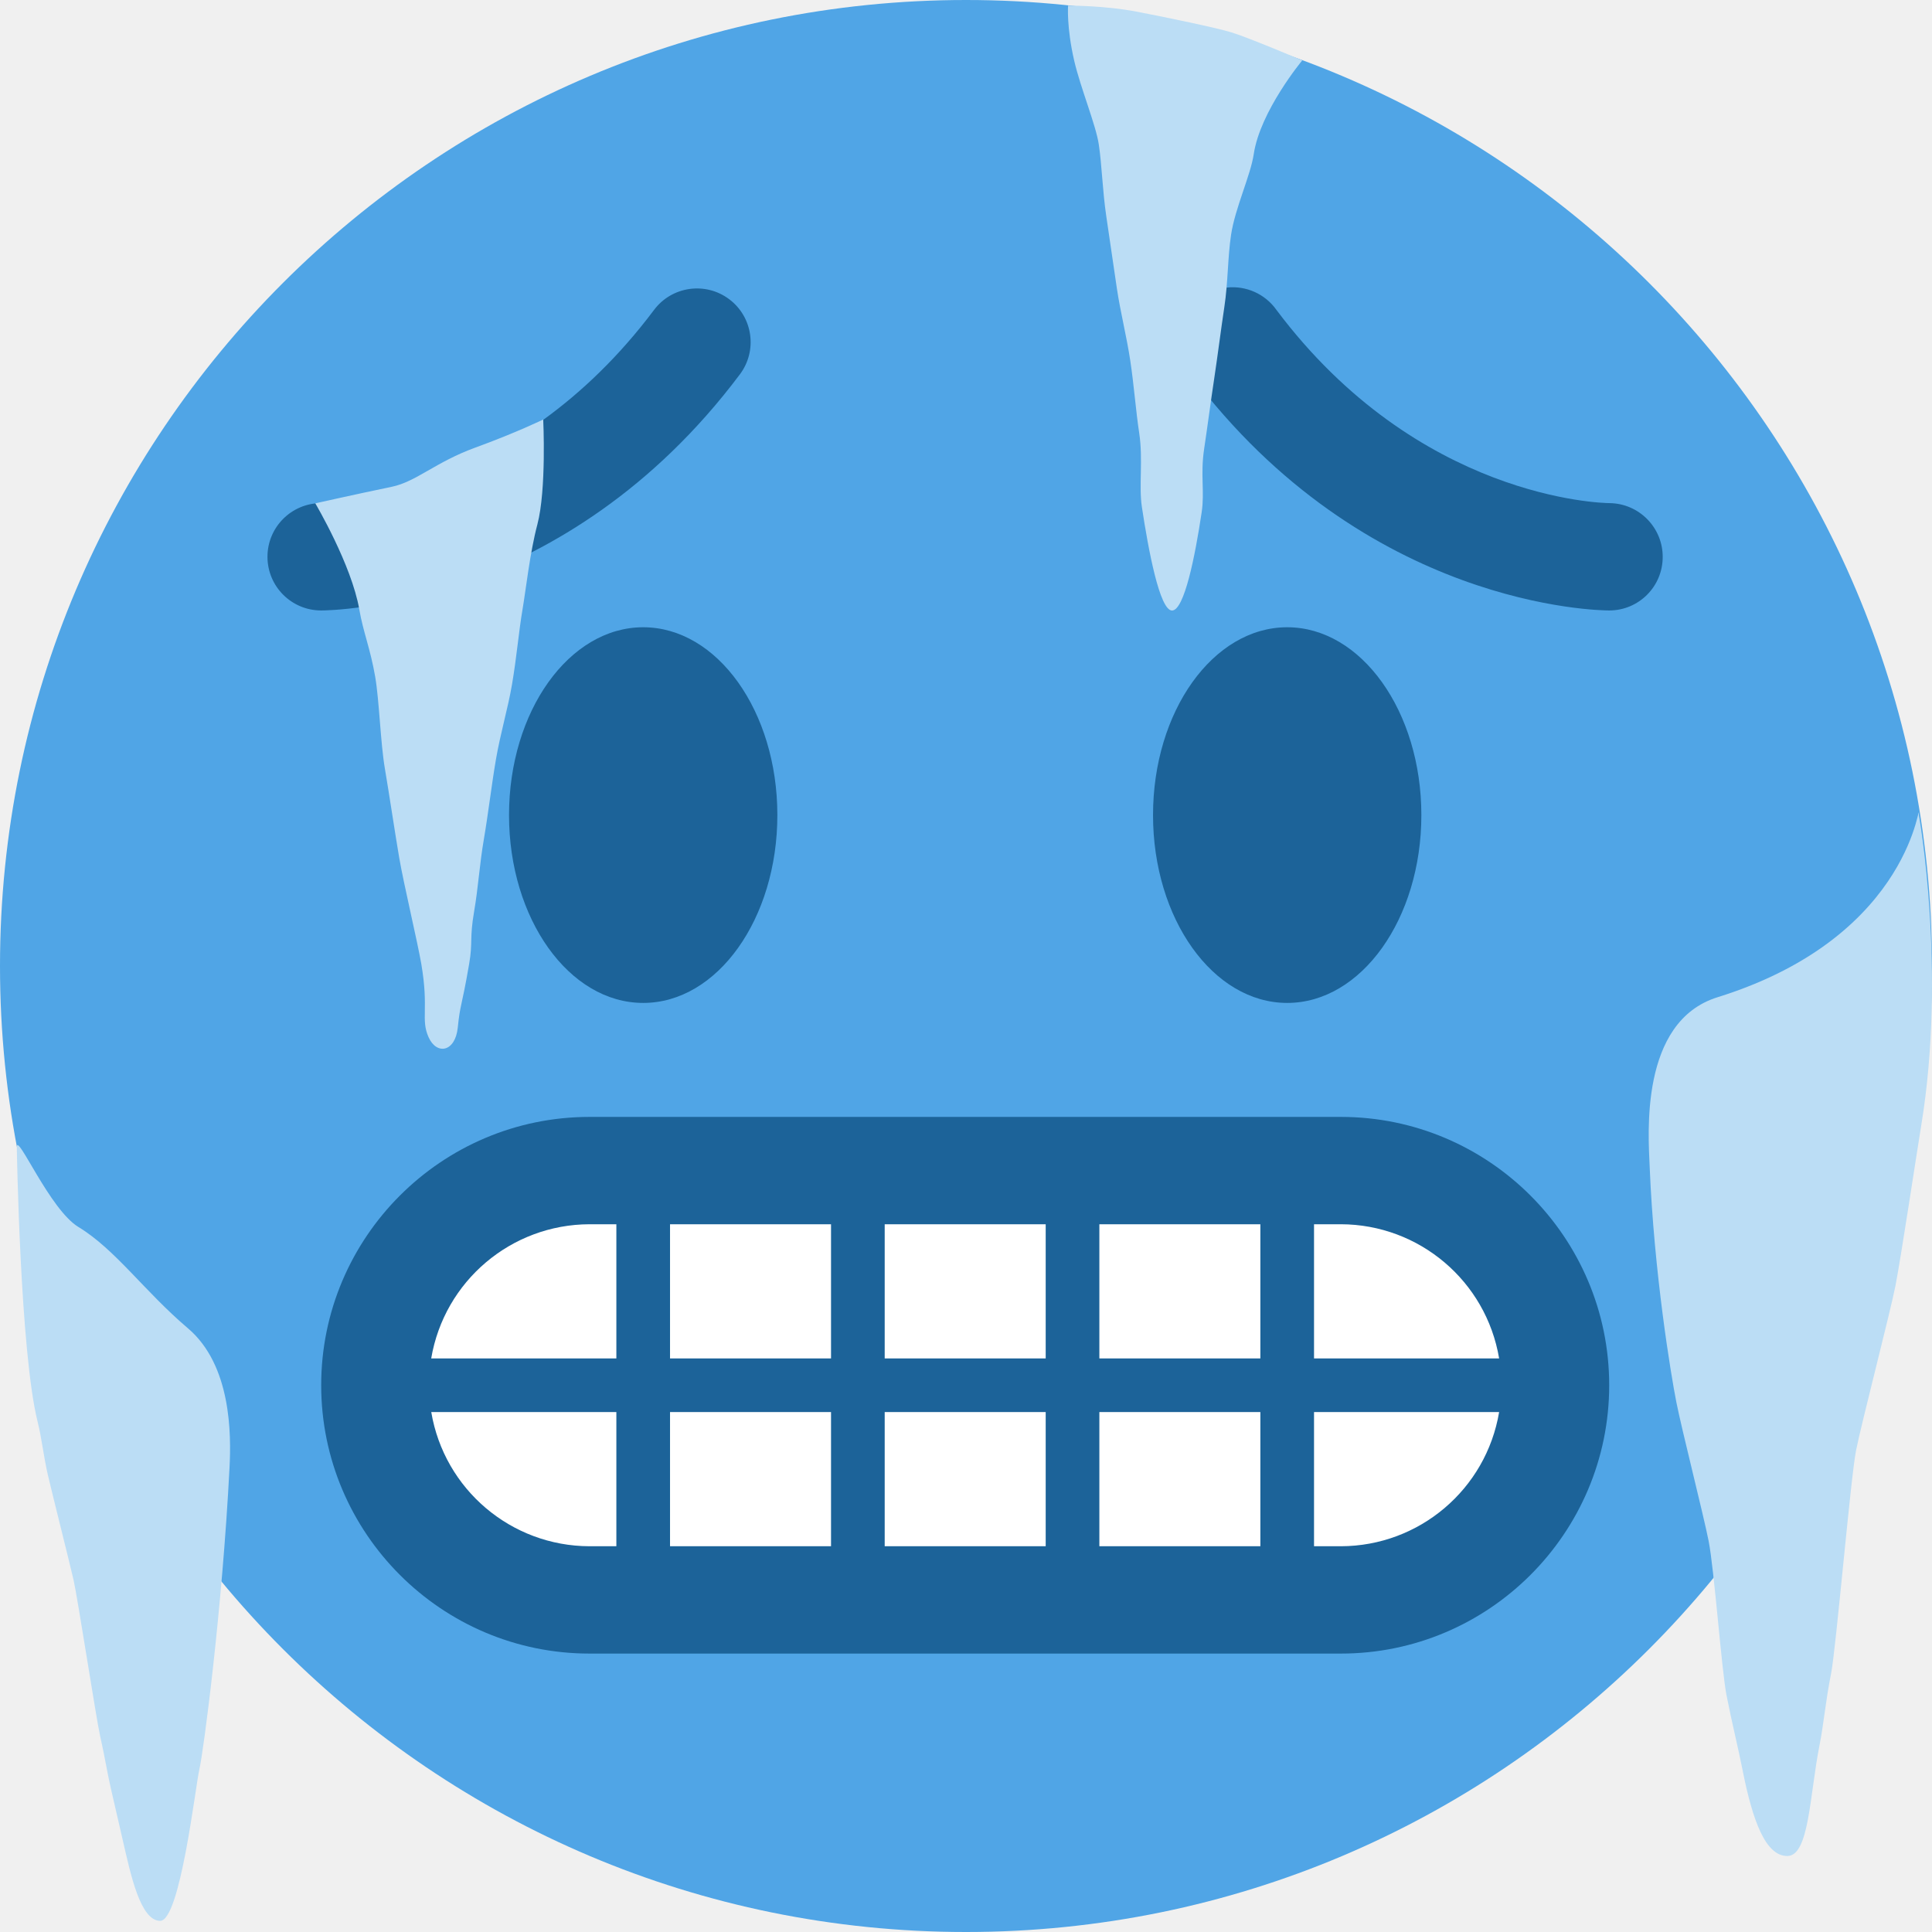
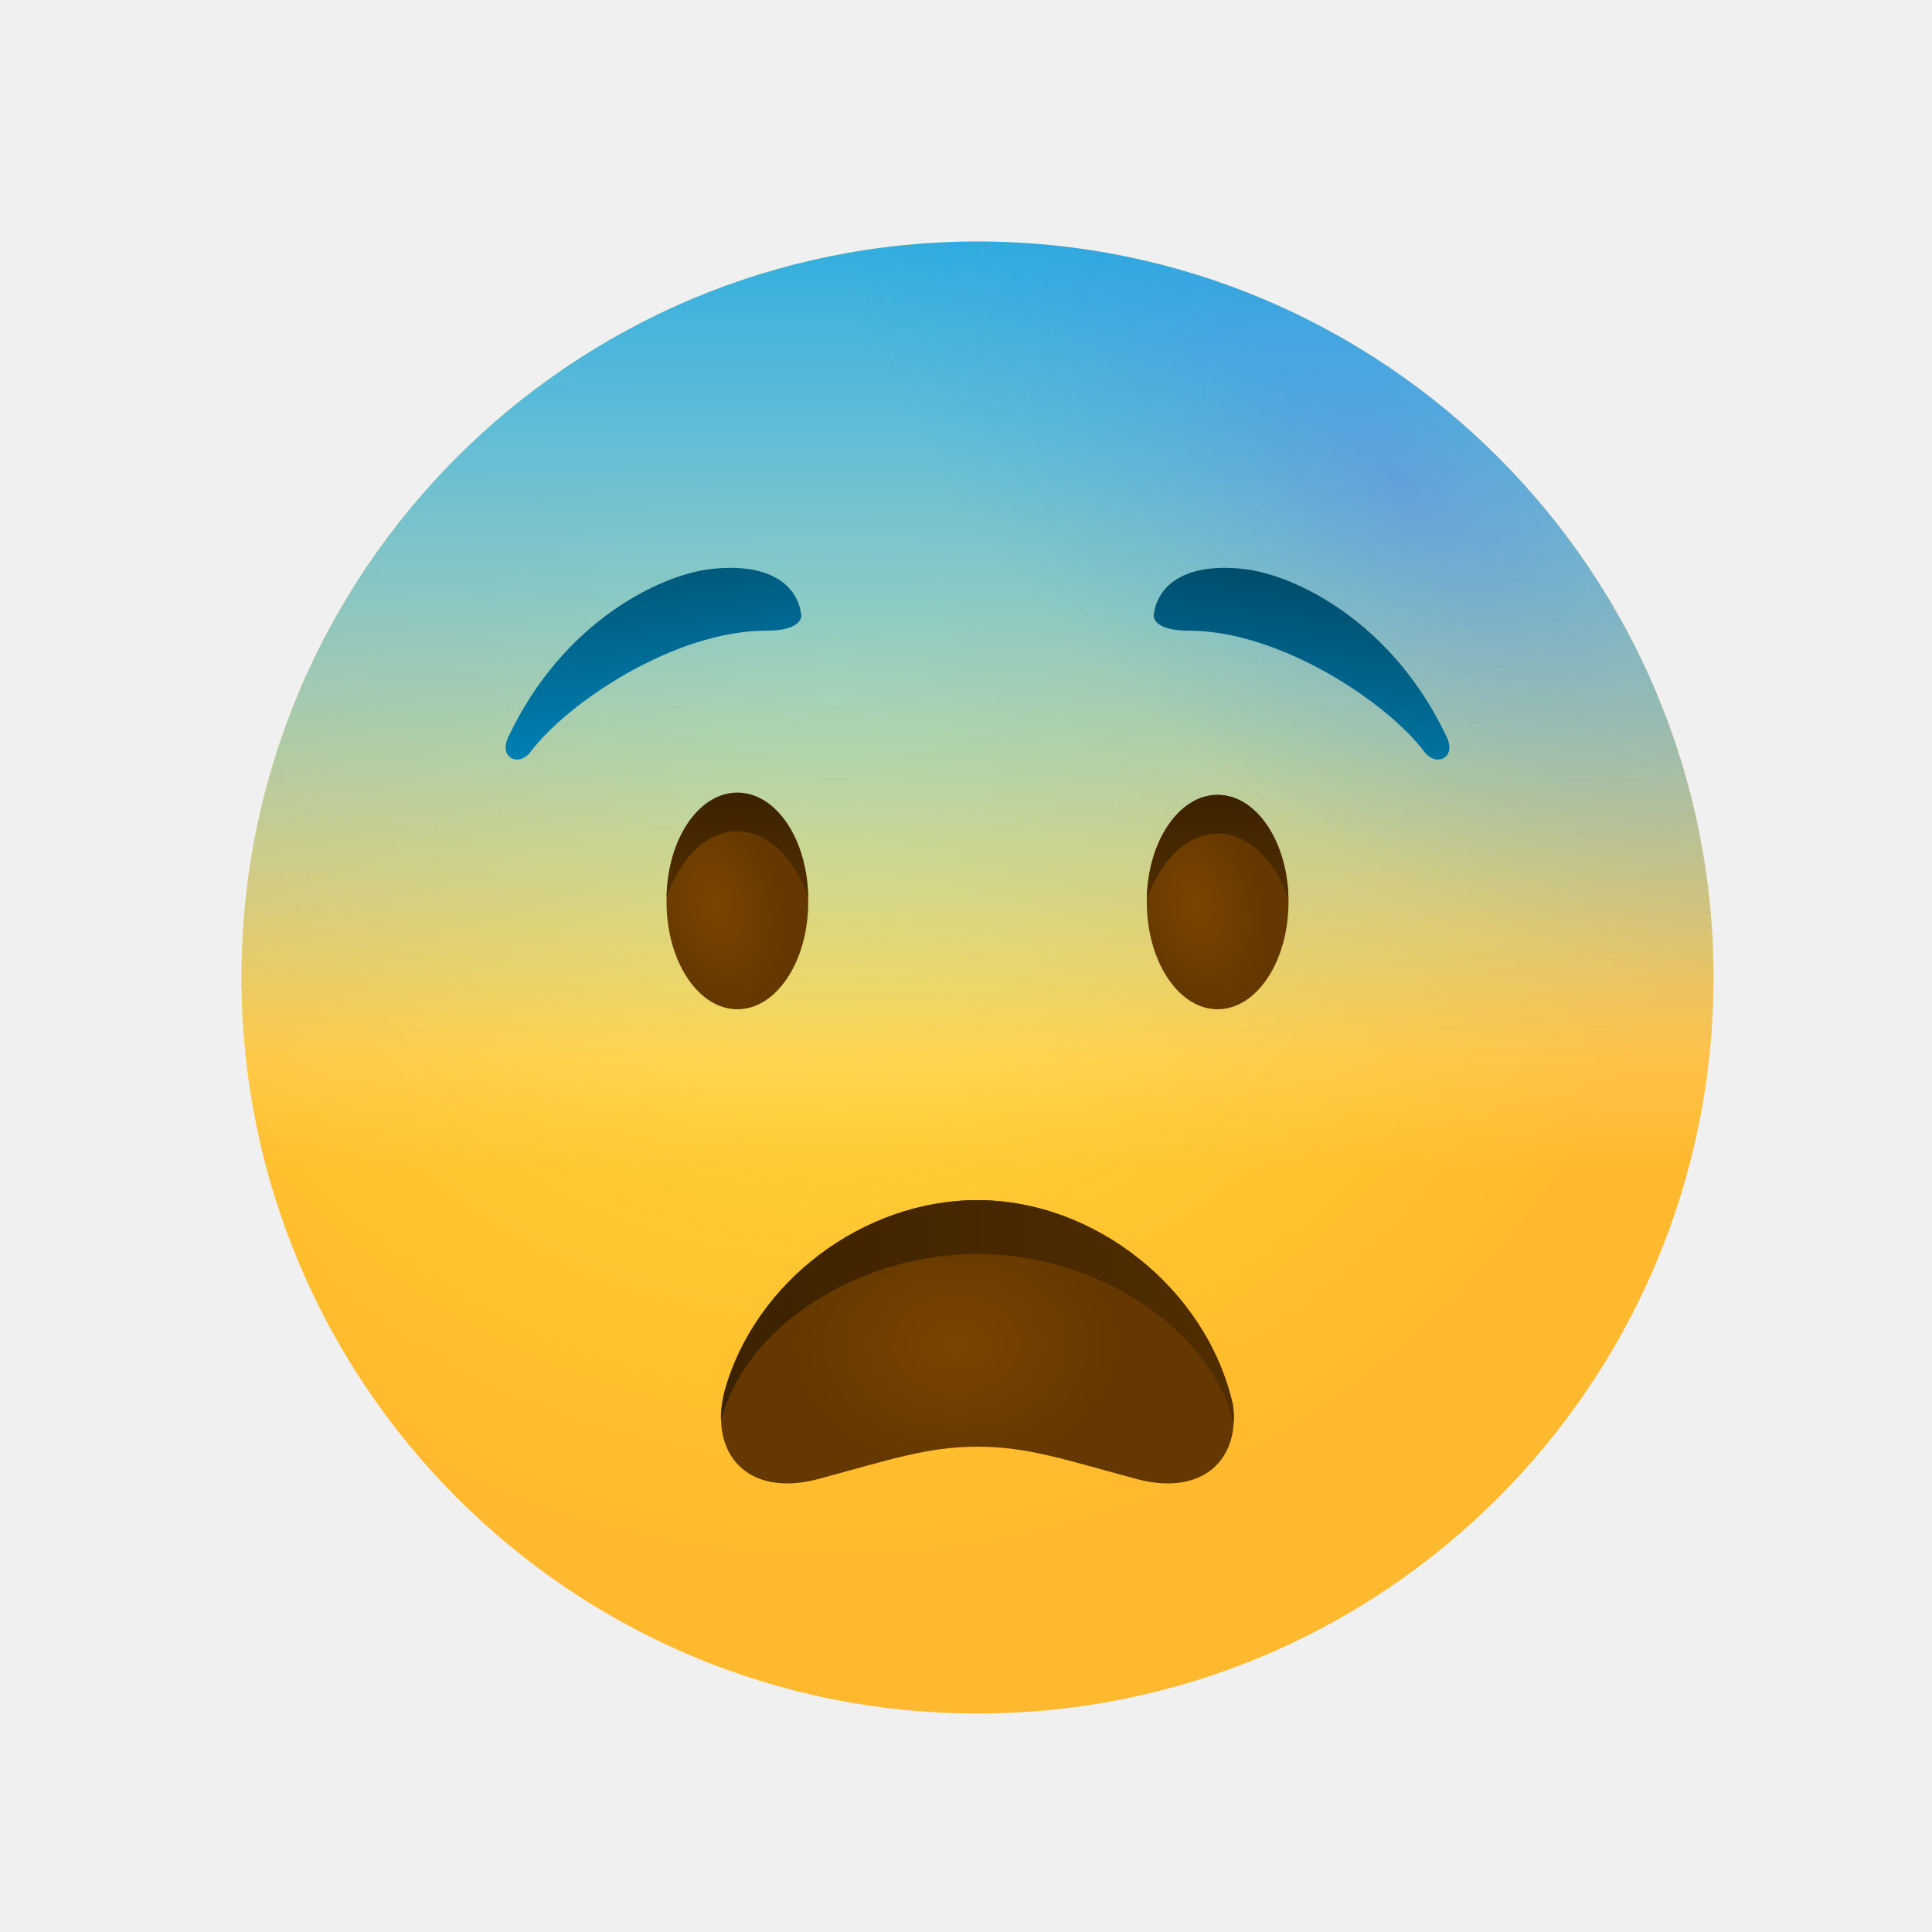
- <svg xmlns="http://www.w3.org/2000/svg" width="800px" height="800px" viewBox="0 0 36 36" aria-hidden="true" role="img" class="iconify iconify--twemoji" preserveAspectRatio="xMidYMid meet">
-   <circle fill="#50A5E6" cx="18" cy="18" r="18" />
-   <ellipse fill="#1C6399" cx="11.985" cy="15.188" rx="2.5" ry="3.5" />
-   <ellipse fill="#1C6399" cx="23.985" cy="15.188" rx="2.5" ry="3.5" />
-   <path fill="#FFF" d="M24.985 21.833a4 4 0 0 1 0 8h-14a4 4 0 0 1 0-8h14z" />
-   <path fill="#1C6399" d="M24.985 20.812h-14c-2.757 0-5 2.243-5 5s2.243 5 5 5h14c2.757 0 5-2.243 5-5s-2.243-5-5-5zm0 2a2.997 2.997 0 0 1 2.949 2.5h-3.449v-2.5h.5zm-1.5 0v2.5h-3v-2.5h3zm-4 0v2.5h-3v-2.5h3zm-4 0v2.5h-3v-2.5h3zm-4.5 0h.5v2.5h-3.45a3 3 0 0 1 2.95-2.5zm0 6a2.997 2.997 0 0 1-2.949-2.5h3.449v2.5h-.5zm1.5 0v-2.5h3v2.5h-3zm4 0v-2.5h3v2.5h-3zm4 0v-2.5h3v2.5h-3zm4.5 0h-.5v-2.5h3.449a2.997 2.997 0 0 1-2.949 2.5z" />
-   <path fill="#BBDDF5" d="M35.756 15.188c0-.445-.046 2.24-3.752 3.394c-1.461.455-1.288 2.58-1.265 3.152c.08 1.975.398 3.892.497 4.392c.1.507.507 2.106.602 2.589c.105.532.241 2.406.333 2.873c.111.563.215.968.3 1.398c.184.929.424 1.598.832 1.598c.409 0 .416-1.125.599-2.053c.085-.429.107-.787.218-1.349c.092-.464.363-3.641.465-4.156c.097-.491.636-2.568.734-3.067c.1-.507.399-2.494.479-2.979c.478-2.897-.042-5.791-.042-5.792zM.313 21.375c0-.29.613 1.164 1.148 1.488c.69.418 1.23 1.2 2.04 1.887s.808 1.974.776 2.594c-.136 2.656-.486 5.299-.562 5.625c-.076.331-.358 2.823-.73 2.823s-.553-.878-.693-1.484l-.225-.977c-.07-.302-.12-.631-.2-.976c-.072-.314-.421-2.587-.496-2.913c-.076-.331-.406-1.643-.479-1.958c-.08-.347-.114-.684-.19-.987c-.327-1.3-.389-5.121-.389-5.122z" />
-   <path fill="#1C6399" d="M5.986 11.375a1 1 0 0 1-.004-2c.156-.002 3.569-.086 6.205-3.6a1 1 0 0 1 1.6 1.2c-3.263 4.35-7.617 4.4-7.801 4.4zm24 0c-.184 0-4.537-.05-7.8-4.4a1 1 0 1 1 1.599-1.2c2.641 3.521 6.062 3.599 6.206 3.6c.55.006.994.456.991 1.005a.996.996 0 0 1-.996.995z" />
-   <path fill="#BBDDF5" d="M24.266 1.125s-.991-.421-1.317-.521C22.662.516 21.756.328 21.196.22c-.625-.121-1.294-.115-1.294-.115s-.03.402.114 1.025c.116.502.404 1.198.458 1.559c.059.391.068.855.141 1.348c.064.426.128.88.197 1.342c.067.446.182.894.249 1.341c.07.464.102.925.167 1.353c.074.496-.01.978.049 1.371c.121.806.333 1.932.562 1.932c.229 0 .431-1.019.552-1.828c.059-.391-.027-.695.047-1.188c.064-.426.118-.85.188-1.312c.067-.446.121-.882.188-1.328c.07-.464.061-.916.125-1.344c.074-.496.363-1.107.422-1.5c.119-.806.905-1.751.905-1.751zM5.875 9.379s.731-.164 1.427-.309c.453-.094.812-.459 1.553-.729c.771-.281 1.267-.524 1.267-.524s.063 1.305-.109 1.956c-.139.525-.212 1.203-.276 1.58c-.07.408-.109.889-.197 1.404c-.076.445-.216.91-.299 1.394c-.08.467-.144 1.014-.224 1.481c-.083.485-.105.902-.182 1.349c-.089.518-.022.57-.093.98c-.145.843-.165.727-.212 1.186c-.047.459-.394.516-.544.18c-.15-.336.009-.521-.136-1.367c-.07-.408-.327-1.487-.41-1.97c-.08-.467-.188-1.199-.268-1.666c-.083-.485-.104-1.267-.181-1.715c-.089-.518-.225-.838-.295-1.248c-.145-.841-.821-1.982-.821-1.982z" />
+ <svg xmlns="http://www.w3.org/2000/svg" width="800px" height="800px" viewBox="0 0 80 80" fill="none">
+   <path d="M40.476 70.952C57.308 70.952 70.952 57.308 70.952 40.476C70.952 23.645 57.308 10 40.476 10C23.645 10 10 23.645 10 40.476C10 57.308 23.645 70.952 40.476 70.952Z" fill="url(#paint0_radial)" />
+   <path opacity="0.5" d="M40.476 70.952C57.308 70.952 70.952 57.308 70.952 40.476C70.952 23.645 57.308 10 40.476 10C23.645 10 10 23.645 10 40.476C10 57.308 23.645 70.952 40.476 70.952Z" fill="url(#paint1_radial)" />
+   <path d="M40.476 70.952C57.308 70.952 70.952 57.308 70.952 40.476C70.952 23.645 57.308 10 40.476 10C23.645 10 10 23.645 10 40.476C10 57.308 23.645 70.952 40.476 70.952Z" fill="url(#paint2_linear)" />
+   <path d="M40.476 70.952C57.308 70.952 70.952 57.308 70.952 40.476C70.952 23.645 57.308 10 40.476 10C23.645 10 10 23.645 10 40.476C10 57.308 23.645 70.952 40.476 70.952Z" fill="url(#paint3_linear)" />
+   <path opacity="0.24" d="M40.476 70.952C57.308 70.952 70.952 57.308 70.952 40.476C70.952 23.645 57.308 10 40.476 10C23.645 10 10 23.645 10 40.476C10 57.308 23.645 70.952 40.476 70.952Z" fill="url(#paint4_radial)" />
+   <path d="M33.181 25.466C32.991 24.019 31.562 23.276 29.295 23.581C27.372 23.848 23.353 25.657 21.048 30.514C20.629 31.409 21.505 31.752 21.962 31.143C23.505 29.086 27.943 26.114 31.733 26.114C33.276 26.114 33.181 25.466 33.181 25.466Z" fill="url(#paint5_linear)" />
+   <path d="M30.533 41.791C32.154 41.791 33.467 39.804 33.467 37.352C33.467 34.901 32.154 32.914 30.533 32.914C28.913 32.914 27.6 34.901 27.6 37.352C27.6 39.804 28.913 41.791 30.533 41.791Z" fill="url(#paint6_radial)" />
+   <path d="M30.533 34.419C31.791 34.419 32.895 35.524 33.467 37.143C33.429 34.743 32.133 32.819 30.533 32.819C28.933 32.819 27.638 34.743 27.6 37.143C28.172 35.505 29.257 34.419 30.533 34.419Z" fill="url(#paint7_linear)" />
+   <path d="M50.419 41.791C52.039 41.791 53.353 39.804 53.353 37.352C53.353 34.901 52.039 32.914 50.419 32.914C48.799 32.914 47.486 34.901 47.486 37.352C47.486 39.804 48.799 41.791 50.419 41.791Z" fill="url(#paint8_radial)" />
+   <path d="M50.419 34.514C49.162 34.514 48.057 35.619 47.486 37.238C47.524 34.838 48.819 32.914 50.419 32.914C52.019 32.914 53.315 34.838 53.353 37.238C52.781 35.619 51.696 34.514 50.419 34.514Z" fill="url(#paint9_linear)" />
+   <path d="M47.772 25.466C47.962 24.019 49.391 23.276 51.657 23.581C53.581 23.848 57.6 25.657 59.905 30.514C60.324 31.409 59.448 31.752 58.99 31.143C57.448 29.086 53.01 26.114 49.219 26.114C47.676 26.114 47.772 25.466 47.772 25.466Z" fill="url(#paint10_linear)" />
+   <path d="M33.904 61.238C36.876 60.438 38.4 59.905 40.476 59.905C42.552 59.905 44.076 60.438 47.047 61.238C49.809 61.981 51.371 60.419 51.047 58.153C49.962 53.371 45.333 49.695 40.476 49.695C35.752 49.695 31.257 53.067 30 57.619C29.352 60.172 30.933 62.038 33.904 61.238Z" fill="url(#paint11_radial)" />
+   <path d="M30 58.343C31.257 54.667 35.752 51.924 40.476 51.924C45.333 51.924 49.962 54.895 51.047 58.762C51.047 58.819 51.067 58.876 51.086 58.933C51.105 58.686 51.086 58.419 51.047 58.153C49.962 53.371 45.333 49.695 40.476 49.695C35.752 49.695 31.257 53.067 30 57.619C29.905 58.019 29.848 58.4 29.848 58.762C29.905 58.61 29.962 58.476 30 58.343Z" fill="url(#paint12_linear)" />
+   <defs>
+     <radialGradient id="paint0_radial" cx="0" cy="0" r="1" gradientUnits="userSpaceOnUse" gradientTransform="translate(34.4799 28.1315) scale(36.7656)">
+       <stop stop-color="#FFE030" />
+       <stop offset="1" stop-color="#FFB92E" />
+     </radialGradient>
+     <radialGradient id="paint1_radial" cx="0" cy="0" r="1" gradientUnits="userSpaceOnUse" gradientTransform="translate(34.4799 28.1315) scale(28.9251)">
+       <stop stop-color="#FFEA5F" />
+       <stop offset="1" stop-color="#FFBC47" stop-opacity="0" />
+     </radialGradient>
+     <linearGradient id="paint2_linear" x1="40.476" y1="48.483" x2="40.476" y2="9.897" gradientUnits="userSpaceOnUse">
+       <stop stop-color="white" stop-opacity="0" />
+       <stop offset="1" stop-color="white" />
+     </linearGradient>
+     <linearGradient id="paint3_linear" x1="40.476" y1="43.977" x2="40.476" y2="1.688" gradientUnits="userSpaceOnUse">
+       <stop stop-color="#0099D6" stop-opacity="0" />
+       <stop offset="1" stop-color="#0099D6" />
+     </linearGradient>
+     <radialGradient id="paint4_radial" cx="0" cy="0" r="1" gradientUnits="userSpaceOnUse" gradientTransform="translate(58.05 20.1099) rotate(37.7901) scale(27.9483 14.0267)">
+       <stop stop-color="#3640FF" />
+       <stop offset="0.463" stop-color="#1C66F3" stop-opacity="0.537" />
+       <stop offset="1" stop-color="#008EE6" stop-opacity="0" />
+     </radialGradient>
+     <linearGradient id="paint5_linear" x1="24.389" y1="8.343" x2="27.988" y2="35.096" gradientUnits="userSpaceOnUse">
+       <stop offset="0.001" />
+       <stop offset="1" stop-color="#0099D6" />
+     </linearGradient>
+     <radialGradient id="paint6_radial" cx="0" cy="0" r="1" gradientUnits="userSpaceOnUse" gradientTransform="translate(29.6427 37.4626) rotate(73.8539) scale(4.30606 2.78595)">
+       <stop offset="0.001" stop-color="#7A4400" />
+       <stop offset="1" stop-color="#643800" />
+     </radialGradient>
+     <linearGradient id="paint7_linear" x1="30.526" y1="32.885" x2="30.526" y2="37.02" gradientUnits="userSpaceOnUse">
+       <stop offset="0.001" stop-color="#3C2200" />
+       <stop offset="1" stop-color="#512D00" />
+     </linearGradient>
+     <radialGradient id="paint8_radial" cx="0" cy="0" r="1" gradientUnits="userSpaceOnUse" gradientTransform="translate(49.5439 37.4633) rotate(73.854) scale(4.30606 2.78595)">
+       <stop offset="0.001" stop-color="#7A4400" />
+       <stop offset="1" stop-color="#643800" />
+     </radialGradient>
+     <linearGradient id="paint9_linear" x1="50.426" y1="32.993" x2="50.426" y2="37.129" gradientUnits="userSpaceOnUse">
+       <stop offset="0.001" stop-color="#3C2200" />
+       <stop offset="1" stop-color="#512D00" />
+     </linearGradient>
+     <linearGradient id="paint10_linear" x1="56.258" y1="10.537" x2="52.66" y2="37.29" gradientUnits="userSpaceOnUse">
+       <stop offset="0.001" />
+       <stop offset="1" stop-color="#0099D6" />
+     </linearGradient>
+     <radialGradient id="paint11_radial" cx="0" cy="0" r="1" gradientUnits="userSpaceOnUse" gradientTransform="translate(39.587 55.6791) scale(6.86324 5.14532)">
+       <stop offset="0.001" stop-color="#7A4400" />
+       <stop offset="1" stop-color="#643800" />
+     </radialGradient>
+     <linearGradient id="paint12_linear" x1="29.855" y1="54.324" x2="51.095" y2="54.324" gradientUnits="userSpaceOnUse">
+       <stop offset="0.001" stop-color="#3C2200" />
+       <stop offset="1" stop-color="#512D00" />
+     </linearGradient>
+   </defs>
</svg>
